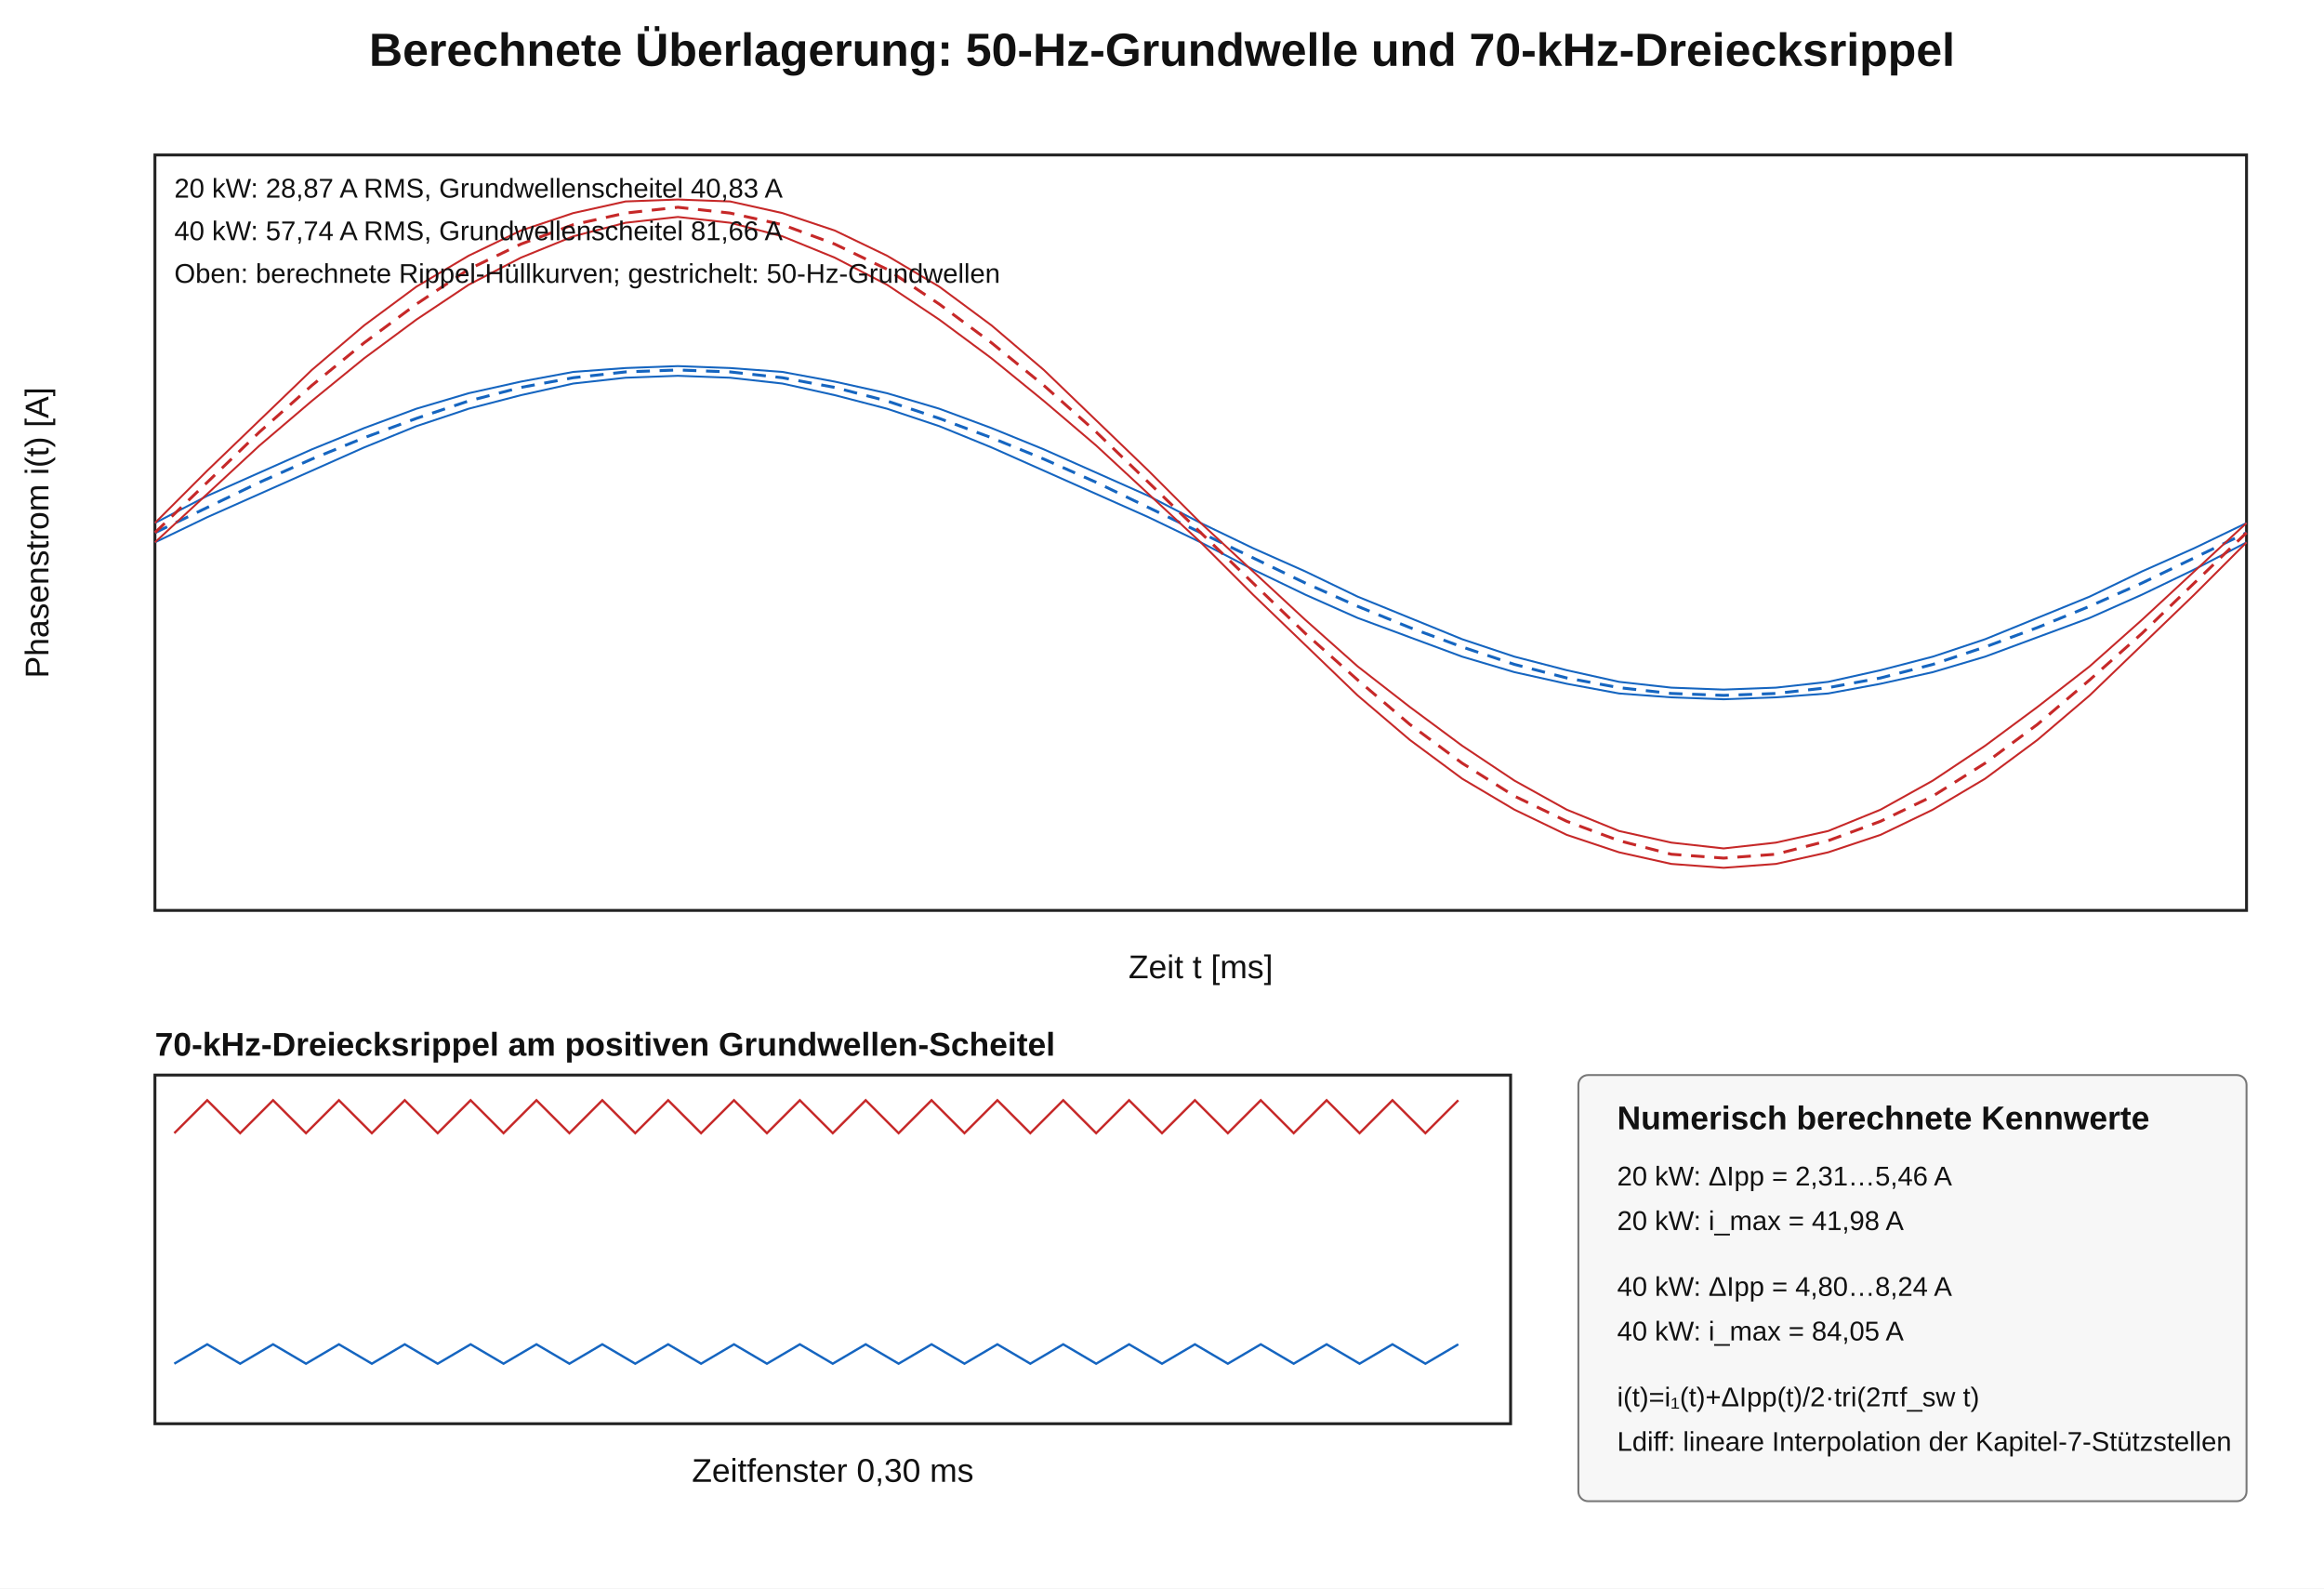
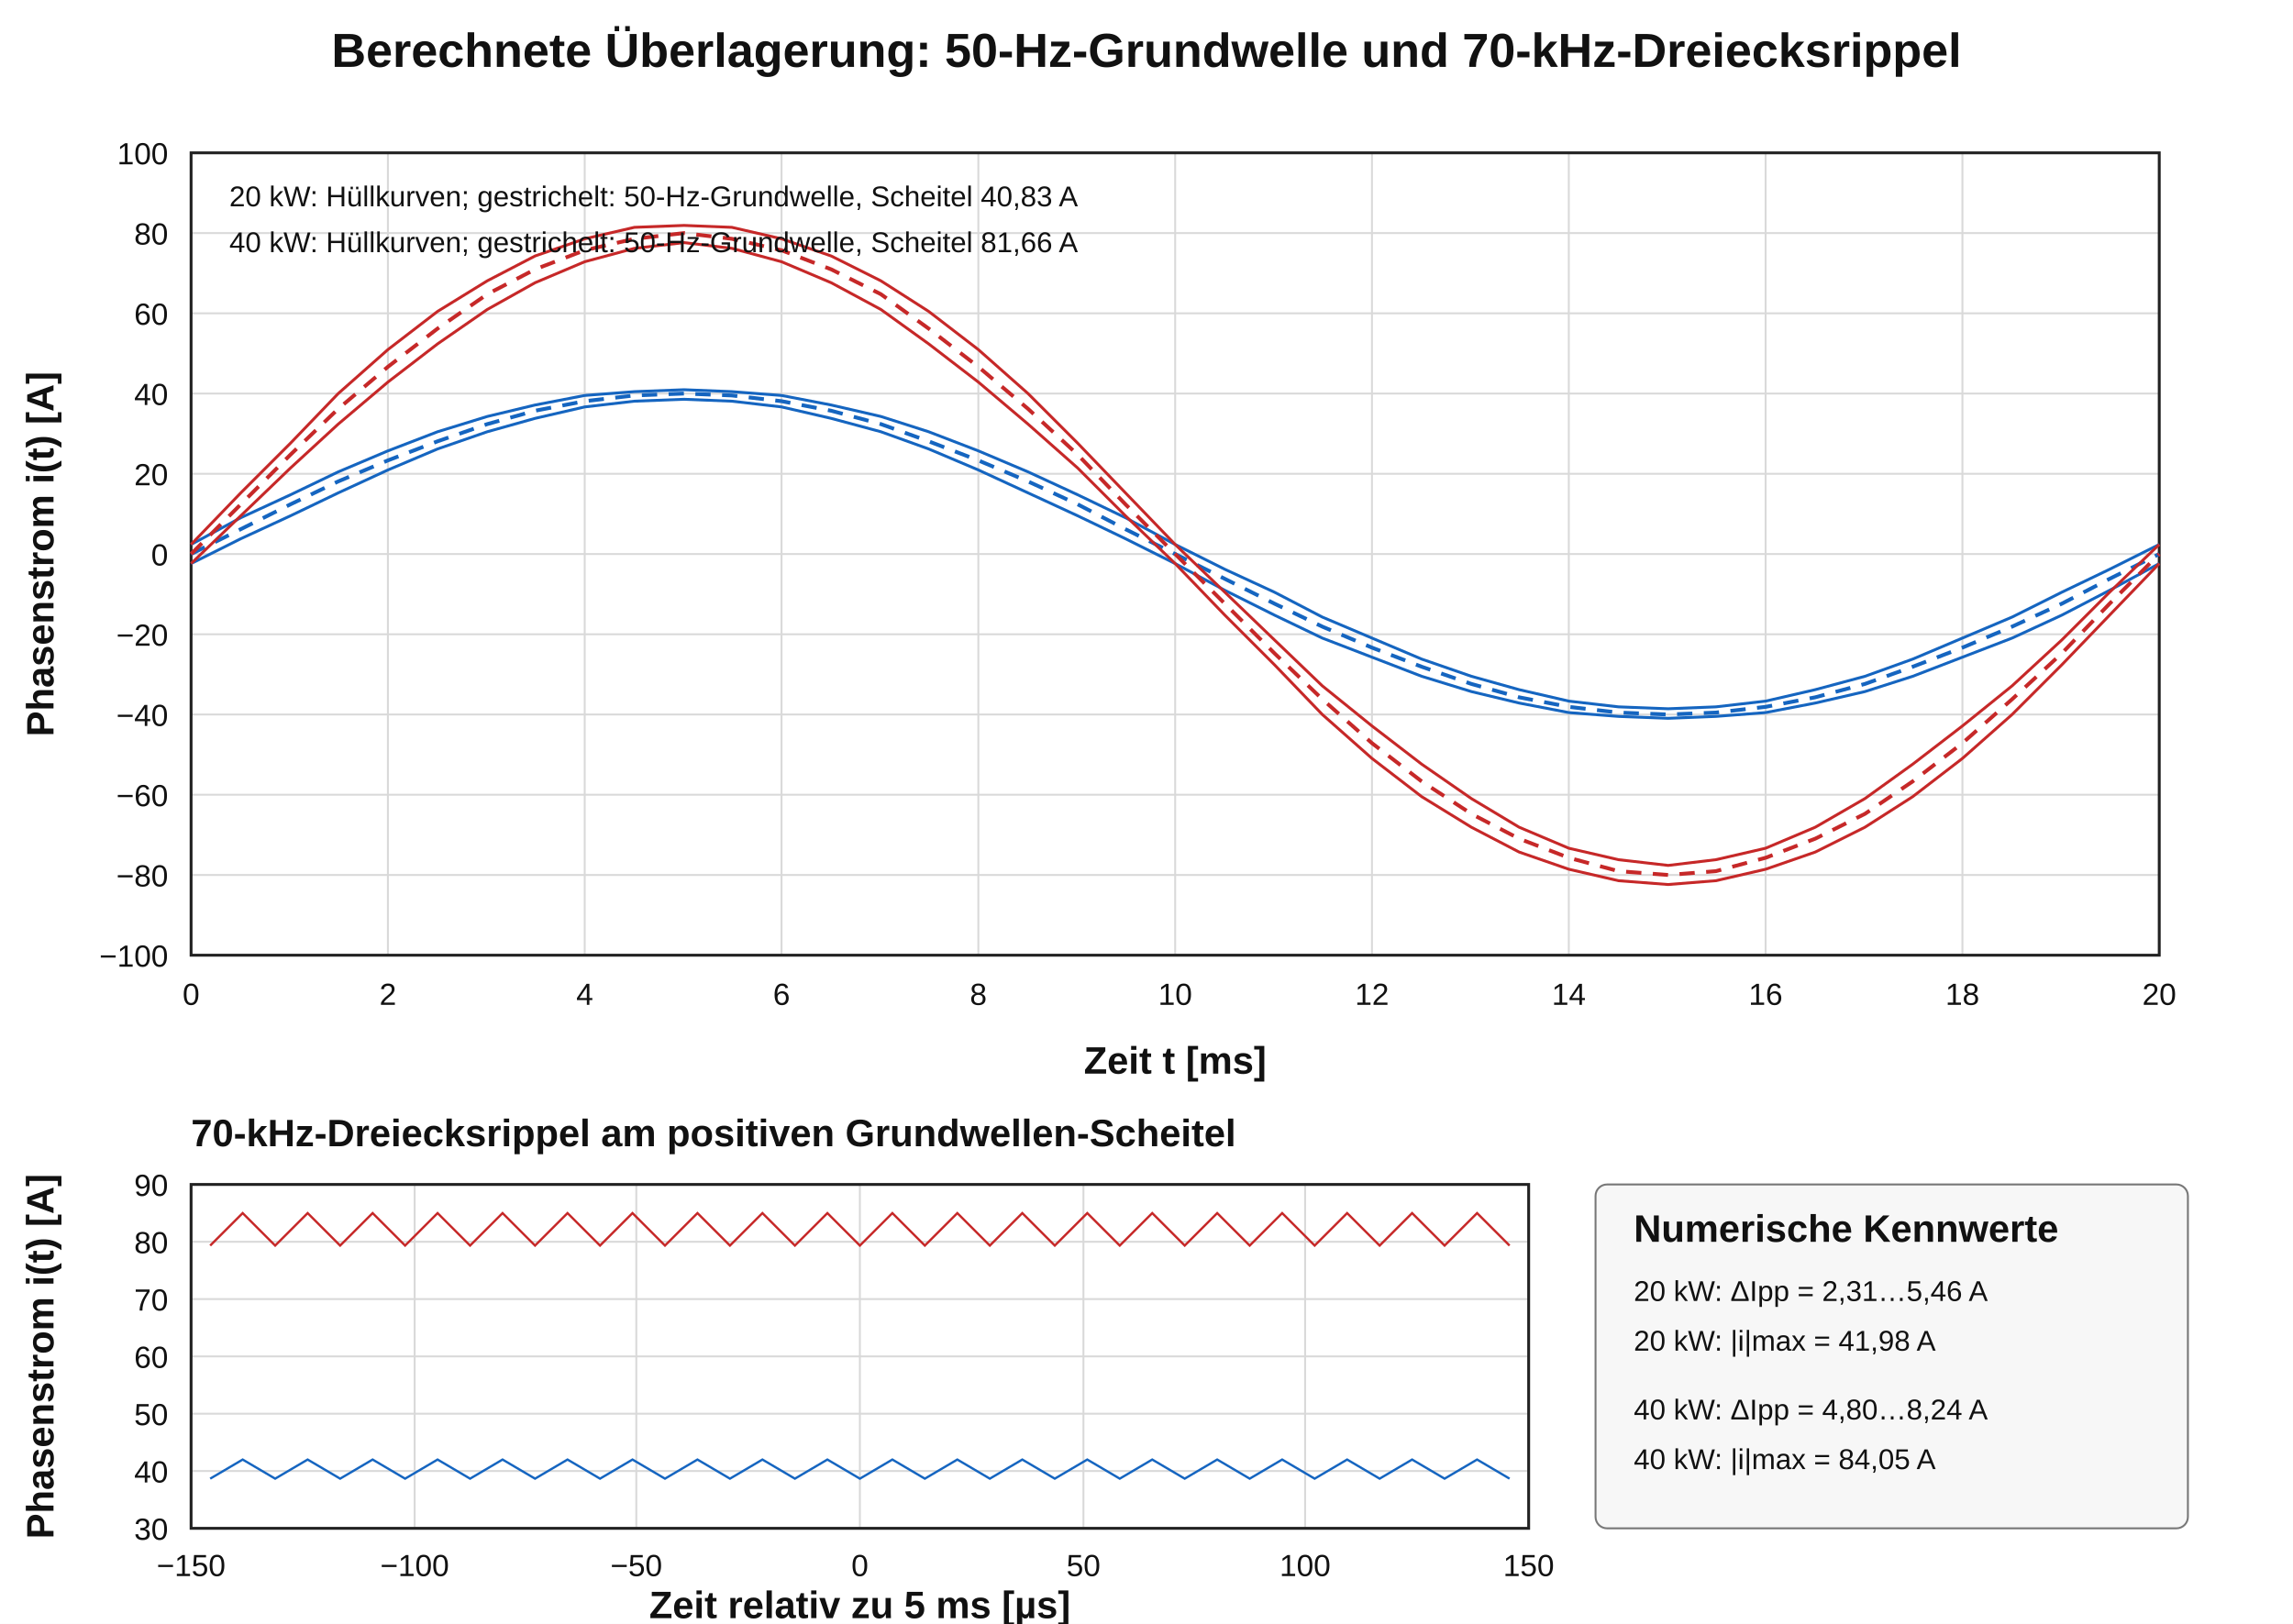
- <svg xmlns="http://www.w3.org/2000/svg" viewBox="0 0 1200 820">
-   <style>text{font-family:Arial,sans-serif;fill:#111}.axis{stroke:#222;stroke-width:1.5}.blue{stroke:#1565c0;fill:none}.red{stroke:#c62828;fill:none}.base{stroke-dasharray:7 5;stroke-width:1.5}.env{stroke-width:1}.zoom{stroke-width:1.2}.small{font-size:14px}.med{font-size:17px}.title{font-size:24px;font-weight:bold}</style>
-   <rect width="1200" height="820" fill="white" />
-   <text x="600" y="34" text-anchor="middle" class="title">Berechnete Überlagerung: 50-Hz-Grundwelle und 70-kHz-Dreiecksrippel</text>
-   <rect x="80" y="80" width="1080" height="390" fill="none" class="axis" />
-   <polyline points="80,275 107,262 134,249 161,237 188,226 215,216 242,207 269,200 296,195 323,192 350,191 377,192 404,195 431,200 458,207 485,216 512,226 539,237 566,249 593,262 620,275 647,288 674,301 701,313 728,324 755,334 782,343 809,350 836,355 863,358 890,359 917,358 944,355 971,350 998,343 1025,334 1052,324 1079,313 1106,301 1133,288 1160,275" class="blue base" />
-   <polyline points="80,270 107,256 134,244 161,232 188,221 215,211 242,203 269,197 296,192 323,190 350,189 377,190 404,192 431,197 458,203 485,211 512,221 539,232 566,244 593,256 620,270 647,283 674,295 701,308 728,319 755,330 782,339 809,346 836,352 863,355 890,356 917,355 944,352 971,346 998,339 1025,330 1052,319 1079,308 1106,295 1133,283 1160,270" class="blue env" />
-   <polyline points="80,280 107,267 134,255 161,243 188,231 215,220 242,211 269,204 296,198 323,195 350,194 377,195 404,198 431,204 458,211 485,220 512,231 539,243 566,255 593,267 620,280 647,294 674,307 701,319 728,329 755,339 782,347 809,353 836,358 863,360 890,361 917,360 944,358 971,353 998,347 1025,339 1052,329 1079,319 1106,307 1133,294 1160,280" class="blue env" />
-   <polyline points="80,275 107,249 134,223 161,199 188,177 215,157 242,139 269,126 296,116 323,110 350,107 377,110 404,116 431,126 458,139 485,157 512,177 539,199 566,223 593,249 620,275 647,301 674,327 701,351 728,374 755,394 782,411 809,424 836,434 863,441 890,443 917,441 944,434 971,424 998,411 1025,394 1052,374 1079,351 1106,327 1133,301 1160,275" class="red base" />
-   <polyline points="80,270 107,243 134,217 161,191 188,168 215,148 242,132 269,119 296,110 323,104 350,103 377,104 404,110 431,119 458,132 485,148 512,168 539,191 566,217 593,243 620,270 647,295 674,320 701,344 728,365 755,385 782,403 809,418 836,429 863,435 890,438 917,435 944,429 971,418 998,403 1025,385 1052,365 1079,344 1106,320 1133,295 1160,270" class="red env" />
-   <polyline points="80,280 107,255 134,230 161,207 188,185 215,165 242,147 269,133 296,122 323,115 350,112 377,115 404,122 431,133 458,147 485,165 512,185 539,207 566,230 593,255 620,280 647,307 674,333 701,359 728,382 755,402 782,418 809,431 836,440 863,446 890,448 917,446 944,440 971,431 998,418 1025,402 1052,382 1079,359 1106,333 1133,307 1160,280" class="red env" />
-   <text x="620" y="505" text-anchor="middle" class="med">Zeit t [ms]</text>
-   <text x="25" y="275" transform="rotate(-90 25 275)" text-anchor="middle" class="med">Phasenstrom i(t) [A]</text>
-   <text x="90" y="102" class="small" fill="#1565c0">20 kW: 28,87 A RMS, Grundwellenscheitel 40,83 A</text>
-   <text x="90" y="124" class="small" fill="#c62828">40 kW: 57,74 A RMS, Grundwellenscheitel 81,66 A</text>
-   <text x="90" y="146" class="small">Oben: berechnete Rippel-Hüllkurven; gestrichelt: 50-Hz-Grundwellen</text>
-   <text x="80" y="545" class="med" font-weight="bold">70-kHz-Dreiecksrippel am positiven Grundwellen-Scheitel</text>
-   <rect x="80" y="555" width="700" height="180" fill="none" class="axis" />
-   <polyline points="90,704 107,694 124,704 141,694 158,704 175,694 192,704 209,694 226,704 243,694 260,704 277,694 294,704 311,694 328,704 345,694 362,704 379,694 396,704 413,694 430,704 447,694 464,704 481,694 498,704 515,694 532,704 549,694 566,704 583,694 600,704 617,694 634,704 651,694 668,704 685,694 702,704 719,694 736,704 753,694" class="blue zoom" />
-   <polyline points="90,585 107,568 124,585 141,568 158,585 175,568 192,585 209,568 226,585 243,568 260,585 277,568 294,585 311,568 328,585 345,568 362,585 379,568 396,585 413,568 430,585 447,568 464,585 481,568 498,585 515,568 532,585 549,568 566,585 583,568 600,585 617,568 634,585 651,568 668,585 685,568 702,585 719,568 736,585 753,568" class="red zoom" />
-   <text x="430" y="765" text-anchor="middle" class="med">Zeitfenster 0,30 ms</text>
-   <rect x="815" y="555" width="345" height="220" rx="5" fill="#f7f7f7" stroke="#777" />
-   <text x="835" y="583" class="med" font-weight="bold">Numerisch berechnete Kennwerte</text>
-   <text x="835" y="612" class="small">20 kW: ΔIpp = 2,31…5,46 A</text>
-   <text x="835" y="635" class="small">20 kW: i_max = 41,98 A</text>
-   <text x="835" y="669" class="small">40 kW: ΔIpp = 4,80…8,24 A</text>
-   <text x="835" y="692" class="small">40 kW: i_max = 84,05 A</text>
-   <text x="835" y="726" class="small">i(t)=i₁(t)+ΔIpp(t)/2·tri(2πf_sw t)</text>
-   <text x="835" y="749" class="small">Ldiff: lineare Interpolation der Kapitel-7-Stützstellen</text>
+ <svg xmlns="http://www.w3.org/2000/svg" viewBox="0 0 1200 850">
+   <style>
+ text{font-family:Arial,sans-serif;fill:#111}.grid{stroke:#d9d9d9;stroke-width:1}.axis{stroke:#222;stroke-width:1.5}.blue{stroke:#1565c0;fill:none}.red{stroke:#c62828;fill:none}.base{stroke-dasharray:8 6;stroke-width:2}.env{stroke-width:1.5}.wave{stroke-width:1.2}.tick{font-size:16px}.label{font-size:20px;font-weight:bold}.small{font-size:15px}.title{font-size:25px;font-weight:bold}
+ </style>
+   <rect width="1200" height="850" fill="white" />
+   <text x="600" y="35" text-anchor="middle" class="title">Berechnete Überlagerung: 50-Hz-Grundwelle und 70-kHz-Dreiecksrippel</text>
+   <g class="grid">
+     <line x1="100" y1="80" x2="100" y2="500" />
+     <line x1="203" y1="80" x2="203" y2="500" />
+     <line x1="306" y1="80" x2="306" y2="500" />
+     <line x1="409" y1="80" x2="409" y2="500" />
+     <line x1="512" y1="80" x2="512" y2="500" />
+     <line x1="615" y1="80" x2="615" y2="500" />
+     <line x1="718" y1="80" x2="718" y2="500" />
+     <line x1="821" y1="80" x2="821" y2="500" />
+     <line x1="924" y1="80" x2="924" y2="500" />
+     <line x1="1027" y1="80" x2="1027" y2="500" />
+     <line x1="1130" y1="80" x2="1130" y2="500" />
+     <line x1="100" y1="80" x2="1130" y2="80" />
+     <line x1="100" y1="122" x2="1130" y2="122" />
+     <line x1="100" y1="164" x2="1130" y2="164" />
+     <line x1="100" y1="206" x2="1130" y2="206" />
+     <line x1="100" y1="248" x2="1130" y2="248" />
+     <line x1="100" y1="290" x2="1130" y2="290" />
+     <line x1="100" y1="332" x2="1130" y2="332" />
+     <line x1="100" y1="374" x2="1130" y2="374" />
+     <line x1="100" y1="416" x2="1130" y2="416" />
+     <line x1="100" y1="458" x2="1130" y2="458" />
+     <line x1="100" y1="500" x2="1130" y2="500" />
+   </g>
+   <rect x="100" y="80" width="1030" height="420" fill="none" class="axis" />
+   <g class="tick" text-anchor="middle">
+     <text x="100" y="526">0</text>
+     <text x="203" y="526">2</text>
+     <text x="306" y="526">4</text>
+     <text x="409" y="526">6</text>
+     <text x="512" y="526">8</text>
+     <text x="615" y="526">10</text>
+     <text x="718" y="526">12</text>
+     <text x="821" y="526">14</text>
+     <text x="924" y="526">16</text>
+     <text x="1027" y="526">18</text>
+     <text x="1130" y="526">20</text>
+   </g>
+   <g class="tick" text-anchor="end">
+     <text x="88" y="86">100</text>
+     <text x="88" y="128">80</text>
+     <text x="88" y="170">60</text>
+     <text x="88" y="212">40</text>
+     <text x="88" y="254">20</text>
+     <text x="88" y="296">0</text>
+     <text x="88" y="338">−20</text>
+     <text x="88" y="380">−40</text>
+     <text x="88" y="422">−60</text>
+     <text x="88" y="464">−80</text>
+     <text x="88" y="506">−100</text>
+   </g>
+   <text x="615" y="562" text-anchor="middle" class="label">Zeit t [ms]</text>
+   <text x="28" y="290" transform="rotate(-90 28 290)" text-anchor="middle" class="label">Phasenstrom i(t) [A]</text>
+   <polyline points="100,290 126,277 152,264 177,252 203,241 229,231 255,222 280,215 306,210 332,207 358,206 383,207 409,210 435,215 461,222 486,231 512,241 538,252 564,264 589,277 615,290 641,303 667,316 692,328 718,339 744,349 770,358 795,365 821,370 847,373 873,374 898,373 924,370 950,365 976,358 1001,349 1027,339 1053,328 1079,316 1104,303 1130,290" class="blue base" />
+   <polyline points="100,285 126,271 152,259 177,247 203,236 229,226 255,218 280,212 306,207 332,205 358,204 383,205 409,207 435,212 461,218 486,226 512,236 538,247 564,259 589,271 615,285 641,298 667,310 692,323 718,334 744,345 770,354 795,361 821,367 847,370 873,371 898,370 924,367 950,361 976,354 1001,345 1027,334 1053,323 1079,310 1104,298 1130,285" class="blue env" />
+   <polyline points="100,295 126,282 152,270 177,258 203,246 229,235 255,226 280,219 306,213 332,210 358,209 383,210 409,213 435,219 461,226 486,235 512,246 538,258 564,270 589,282 615,295 641,309 667,322 692,334 718,344 744,354 770,362 795,368 821,373 847,375 873,376 898,375 924,373 950,368 976,362 1001,354 1027,344 1053,334 1079,322 1104,309 1130,295" class="blue env" />
+   <polyline points="100,290 126,264 152,238 177,214 203,192 229,172 255,154 280,141 306,131 332,125 358,122 383,125 409,131 435,141 461,154 486,172 512,192 538,214 564,238 589,264 615,290 641,316 667,342 692,366 718,389 744,409 770,426 795,439 821,449 847,456 873,458 898,456 924,449 950,439 976,426 1001,409 1027,389 1053,366 1079,342 1104,316 1130,290" class="red base" />
+   <polyline points="100,285 126,258 152,232 177,206 203,183 229,163 255,147 280,134 306,125 332,119 358,118 383,119 409,125 435,134 461,147 486,163 512,183 538,206 564,232 589,258 615,285 641,310 667,335 692,359 718,380 744,400 770,418 795,433 821,444 847,450 873,453 898,450 924,444 950,433 976,418 1001,400 1027,380 1053,359 1079,335 1104,310 1130,285" class="red env" />
+   <polyline points="100,295 126,270 152,245 177,222 203,200 229,180 255,162 280,148 306,137 332,130 358,127 383,130 409,137 435,148 461,162 486,180 512,200 538,222 564,245 589,270 615,295 641,322 667,348 692,374 718,397 744,417 770,433 795,446 821,455 847,461 873,463 898,461 924,455 950,446 976,433 1001,417 1027,397 1053,374 1079,348 1104,322 1130,295" class="red env" />
+   <text x="120" y="108" class="small" fill="#1565c0">20 kW: Hüllkurven; gestrichelt: 50-Hz-Grundwelle, Scheitel 40,83 A</text>
+   <text x="120" y="132" class="small" fill="#c62828">40 kW: Hüllkurven; gestrichelt: 50-Hz-Grundwelle, Scheitel 81,66 A</text>
+   <text x="100" y="600" class="label">70-kHz-Dreiecksrippel am positiven Grundwellen-Scheitel</text>
+   <g class="grid">
+     <line x1="100" y1="620" x2="800" y2="620" />
+     <line x1="100" y1="650" x2="800" y2="650" />
+     <line x1="100" y1="680" x2="800" y2="680" />
+     <line x1="100" y1="710" x2="800" y2="710" />
+     <line x1="100" y1="740" x2="800" y2="740" />
+     <line x1="100" y1="770" x2="800" y2="770" />
+     <line x1="100" y1="800" x2="800" y2="800" />
+     <line x1="100" y1="620" x2="100" y2="800" />
+     <line x1="217" y1="620" x2="217" y2="800" />
+     <line x1="333" y1="620" x2="333" y2="800" />
+     <line x1="450" y1="620" x2="450" y2="800" />
+     <line x1="567" y1="620" x2="567" y2="800" />
+     <line x1="683" y1="620" x2="683" y2="800" />
+     <line x1="800" y1="620" x2="800" y2="800" />
+   </g>
+   <rect x="100" y="620" width="700" height="180" fill="none" class="axis" />
+   <g class="tick" text-anchor="middle">
+     <text x="100" y="825">−150</text>
+     <text x="217" y="825">−100</text>
+     <text x="333" y="825">−50</text>
+     <text x="450" y="825">0</text>
+     <text x="567" y="825">50</text>
+     <text x="683" y="825">100</text>
+     <text x="800" y="825">150</text>
+   </g>
+   <g class="tick" text-anchor="end">
+     <text x="88" y="626">90</text>
+     <text x="88" y="656">80</text>
+     <text x="88" y="686">70</text>
+     <text x="88" y="716">60</text>
+     <text x="88" y="746">50</text>
+     <text x="88" y="776">40</text>
+     <text x="88" y="806">30</text>
+   </g>
+   <text x="450" y="847" text-anchor="middle" class="label">Zeit relativ zu 5 ms [µs]</text>
+   <text x="28" y="710" transform="rotate(-90 28 710)" text-anchor="middle" class="label">Phasenstrom i(t) [A]</text>
+   <polyline points="110,774 127,764 144,774 161,764 178,774 195,764 212,774 229,764 246,774 263,764 280,774 297,764 314,774 331,764 348,774 365,764 382,774 399,764 416,774 433,764 450,774 467,764 484,774 501,764 518,774 535,764 552,774 569,764 586,774 603,764 620,774 637,764 654,774 671,764 688,774 705,764 722,774 739,764 756,774 773,764 790,774" class="blue wave" />
+   <polyline points="110,652 127,635 144,652 161,635 178,652 195,635 212,652 229,635 246,652 263,635 280,652 297,635 314,652 331,635 348,652 365,635 382,652 399,635 416,652 433,635 450,652 467,635 484,652 501,635 518,652 535,635 552,652 569,635 586,652 603,635 620,652 637,635 654,652 671,635 688,652 705,635 722,652 739,635 756,652 773,635 790,652" class="red wave" />
+   <rect x="835" y="620" width="310" height="180" rx="6" fill="#f7f7f7" stroke="#777" />
+   <text x="855" y="650" class="label">Numerische Kennwerte</text>
+   <text x="855" y="681" class="small">20 kW: ΔIpp = 2,31…5,46 A</text>
+   <text x="855" y="707" class="small">20 kW: |i|max = 41,98 A</text>
+   <text x="855" y="743" class="small">40 kW: ΔIpp = 4,80…8,24 A</text>
+   <text x="855" y="769" class="small">40 kW: |i|max = 84,05 A</text>
</svg>
